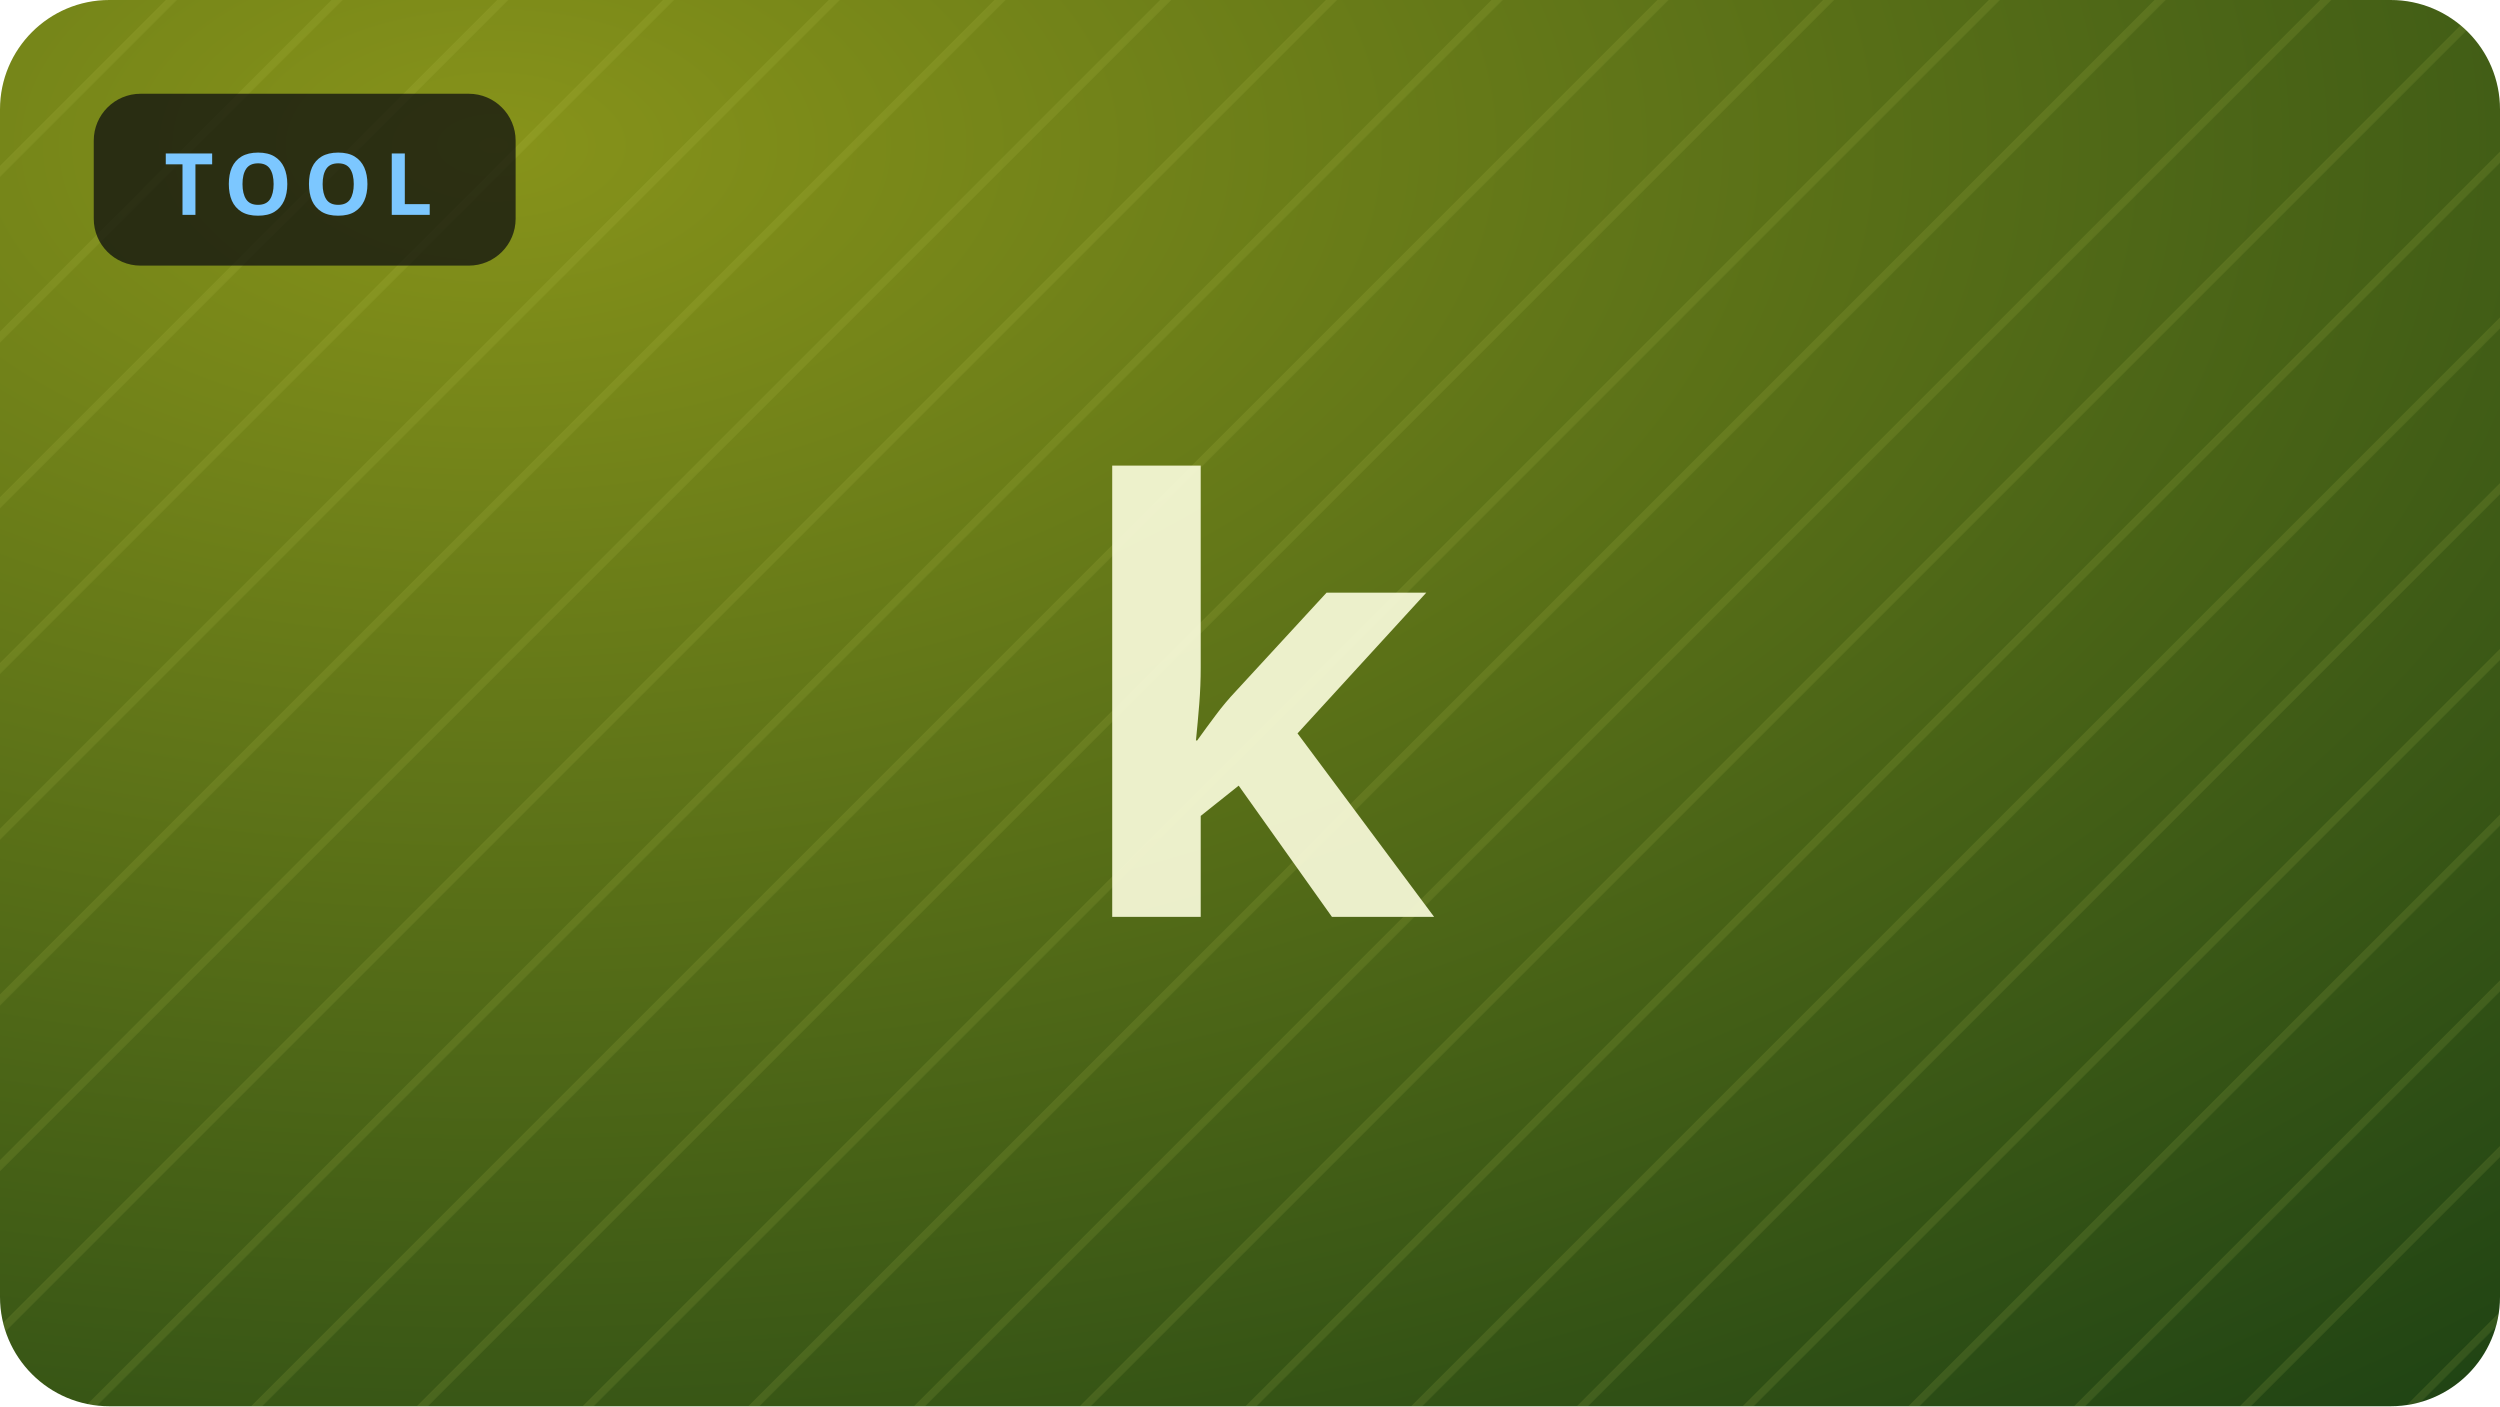
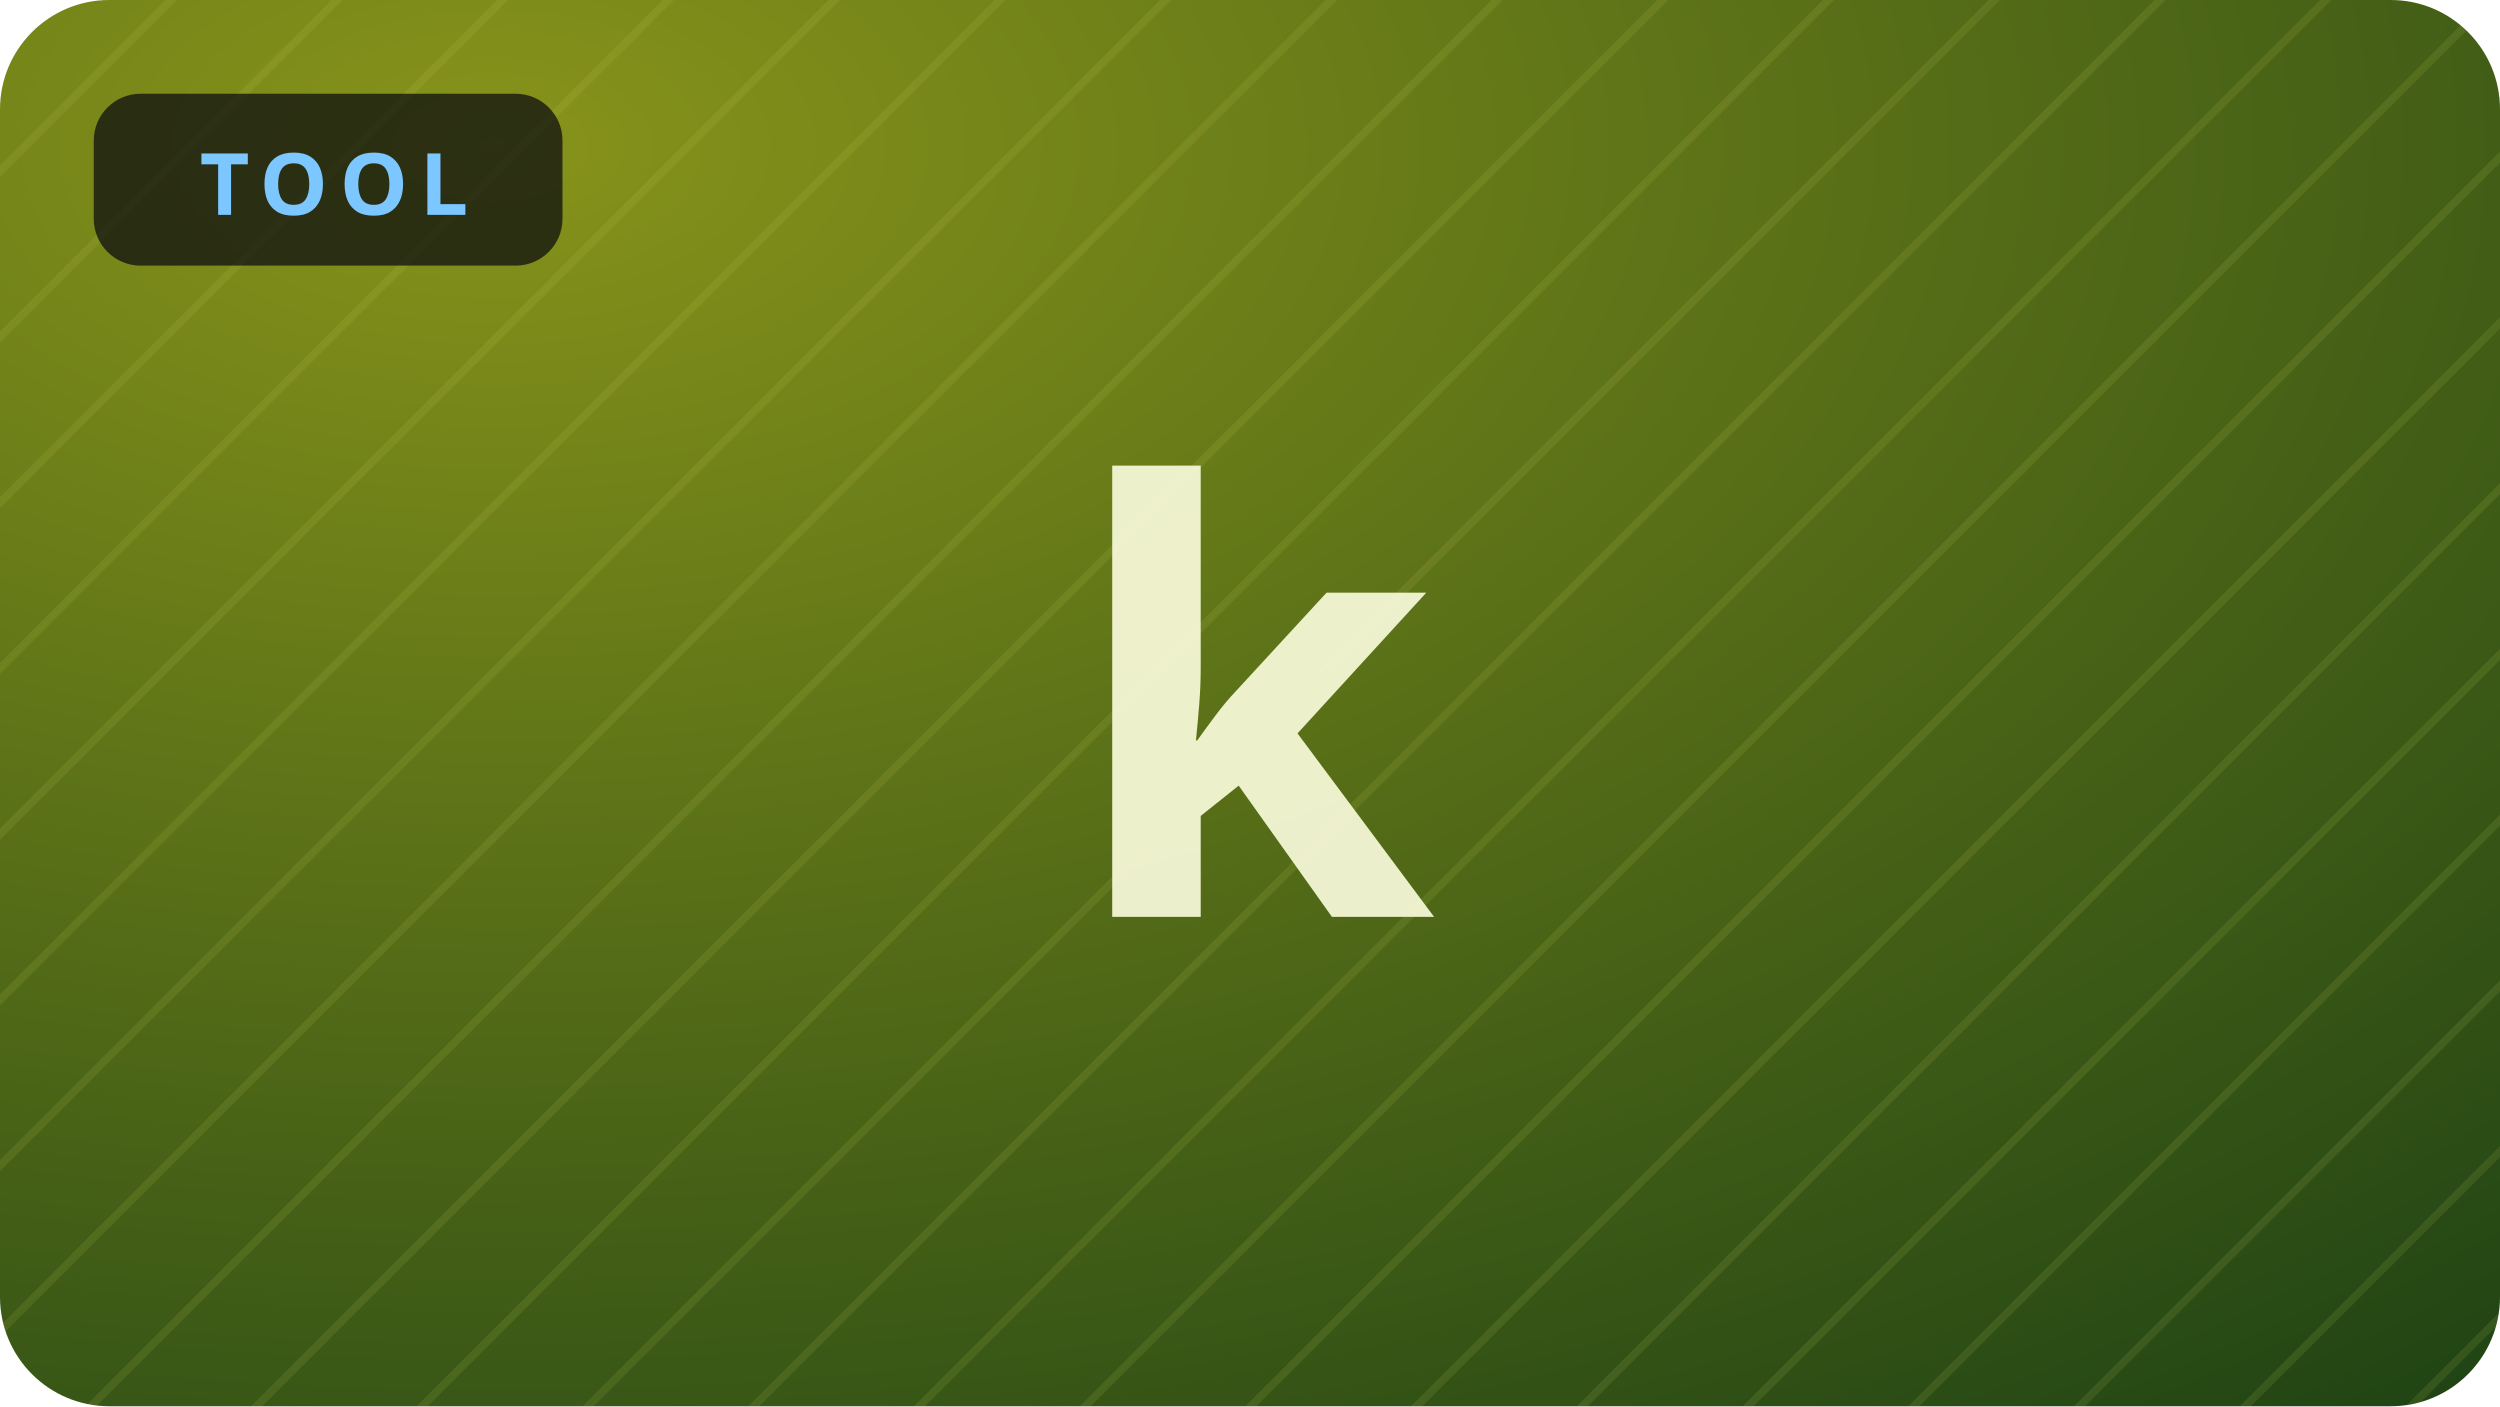
<svg xmlns="http://www.w3.org/2000/svg" width="320" height="180" viewBox="0 0 320 180">
  <defs>
    <clipPath id="c">
      <rect width="320" height="180" rx="14" />
    </clipPath>
  </defs>
  <g clip-path="url(#c)">
    <defs>
      <radialGradient id="tg" cx="20%" cy="10%" r="120%">
        <stop offset="0" stop-color="hsl(66,70%,34%)" />
        <stop offset="1" stop-color="hsl(106,55%,17%)" />
      </radialGradient>
      <pattern id="ts" width="15" height="15" patternUnits="userSpaceOnUse" patternTransform="rotate(45)">
        <rect width="1" height="15" fill="hsl(66,60%,60%)" opacity=".12" />
      </pattern>
    </defs>
    <rect width="320" height="180" fill="url(#tg)" />
    <rect width="320" height="180" fill="url(#ts)" />
    <text x="160" y="117.36" text-anchor="middle" font-family="'Hiragino Sans','Hiragino Kaku Gothic ProN','Noto Sans JP','Yu Gothic',sans-serif" font-size="76" font-weight="800" fill="hsl(66,80%,92%)" fill-opacity=".92">k</text>
-     <rect x="12" y="12" width="54" height="22" rx="6" fill="#0a0a10" fill-opacity=".72" />
-     <text x="21" y="27.5" font-family="'Space Grotesk',Verdana,sans-serif" font-size="11" font-weight="700" letter-spacing="1.5" fill="#7cc7ff">TOOL</text>
+     <rect x="12" y="12" width="60" height="22" rx="6" fill="#0a0a10" fill-opacity=".72" />
+     <text x="42.75" y="27.5" text-anchor="middle" font-family="'Space Grotesk',Verdana,sans-serif" font-size="11" font-weight="700" letter-spacing="1.5" fill="#7cc7ff">TOOL</text>
  </g>
</svg>
